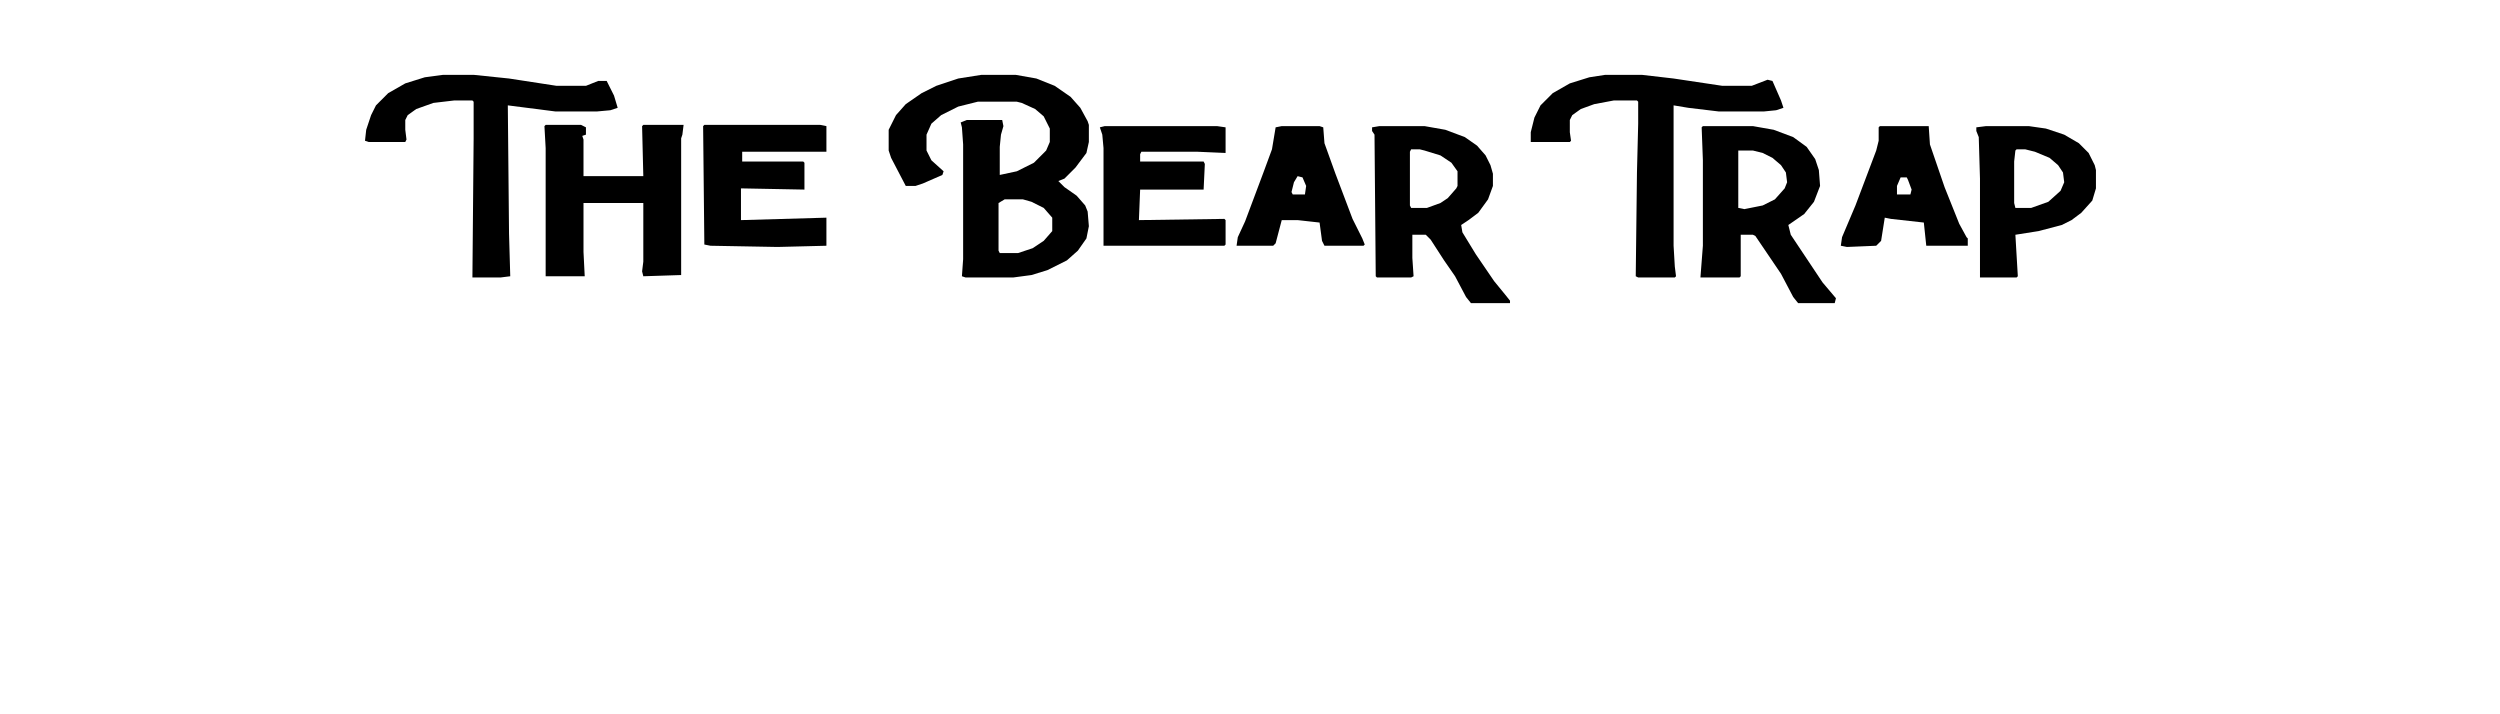
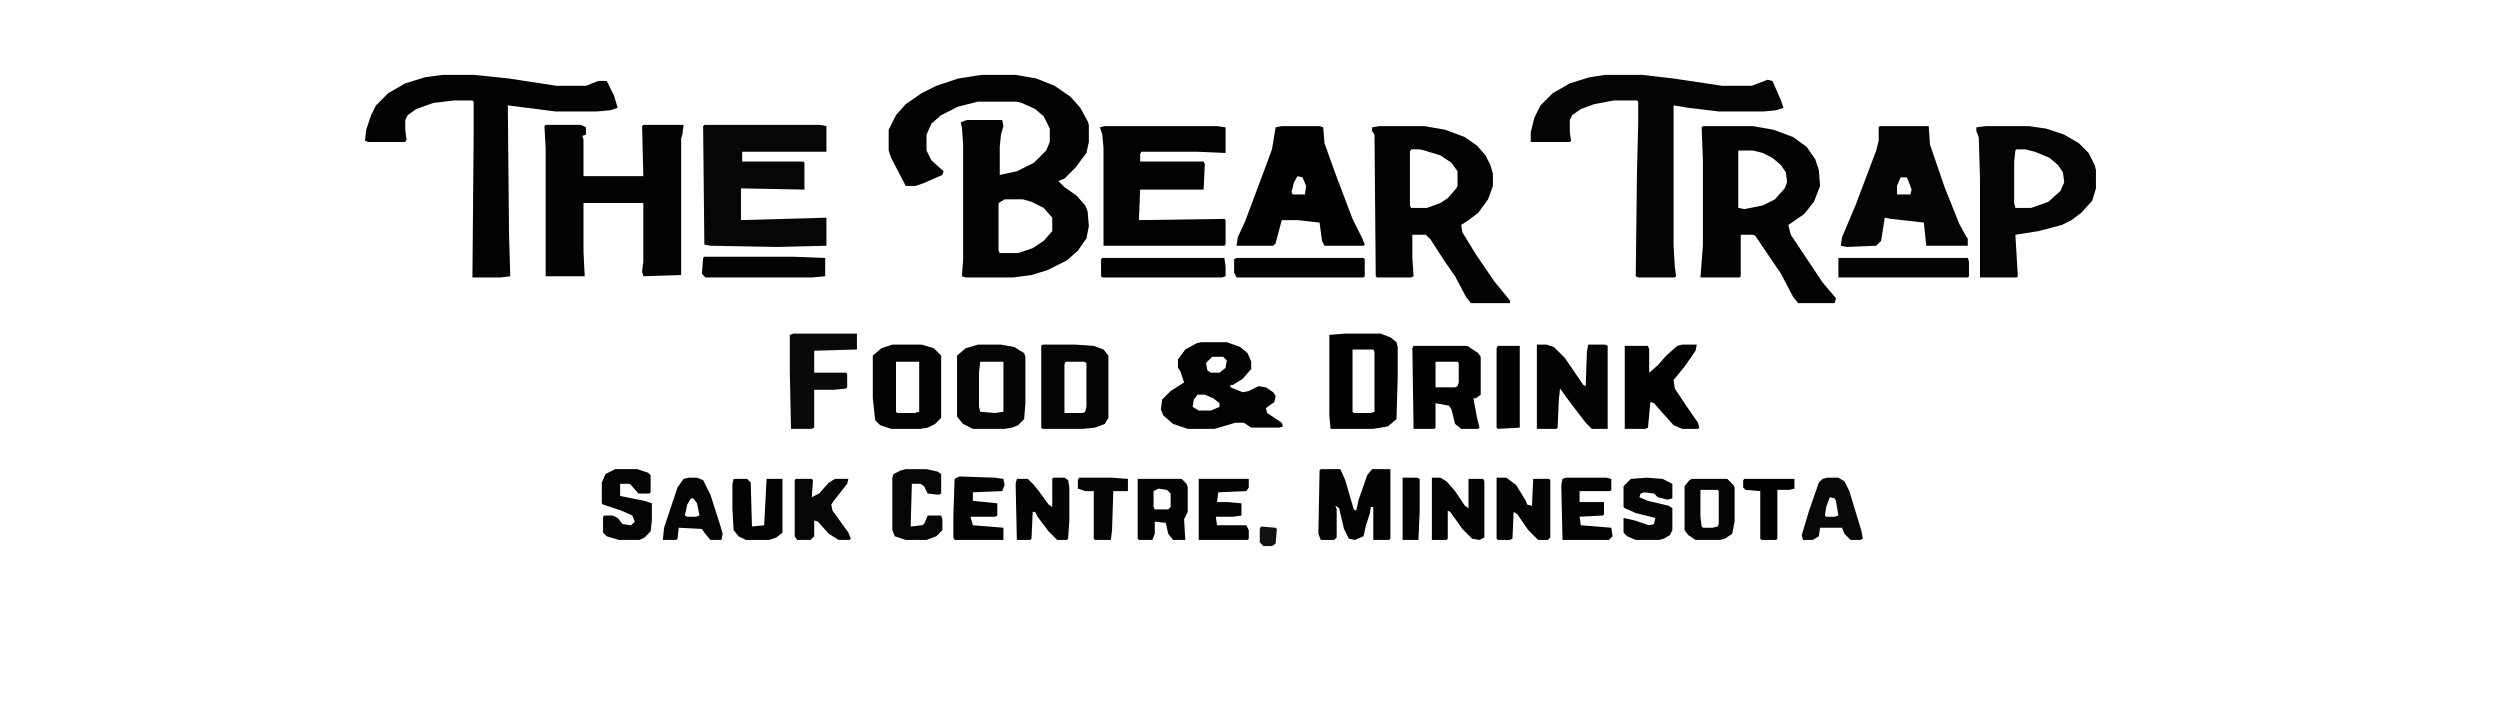
<svg xmlns="http://www.w3.org/2000/svg" version="1.1" viewBox="0 0 2048 584" width="1128" height="322">
-   <path transform="translate(804,61)" d="m0 0h28l17 3 15 6 13 9 8 9 6 11 1 3v14l-2 9-9 12-9 9-5 2 5 5 10 7 7 8 2 5 1 12-2 10-7 10-9 8-16 8-13 4-15 2h-39l-3-1 1-14v-94l-1-14-1-4 5-2h29l1 5-2 7-1 10v23l14-3 14-7 10-10 3-7v-11l-5-10-7-6-11-5-4-1h-32l-16 4-14 7-8 7-4 9v13l4 8 10 9-1 3-16 7-6 2h-8l-12-23-2-6v-17l6-12 8-9 13-9 12-6 18-6zm19 102-5 3v39l1 2h15l12-4 9-6 7-8v-11l-7-8-10-5-7-2z" fill="#000000" />
-   <path transform="translate(1315,61)" d="m0 0h30l26 3 40 6h24l13-5 4 1 7 16 2 6-6 2-10 1h-37l-25-3-12-2v115l1 17 1 8-1 1h-30l-2-1 1-85 1-40v-18l-1-1h-19l-16 3-11 4-7 5-2 4v10l1 7-1 1h-32v-8l3-12 5-10 10-10 14-8 16-5z" fill="#000000" />
-   <path transform="translate(363,61)" d="m0 0h25l29 3 39 6h24l10-4h7l6 12 3 10-6 2-11 1h-34l-39-5 1 105 1 35-8 1h-23l1-114v-30l-1-1h-15l-17 2-14 5-7 5-2 4v8l1 8-1 2h-30l-3-1 1-9 4-12 4-8 10-10 14-8 16-5z" fill="#000000" />
-   <path transform="translate(1130,103)" d="m0 0h37l17 3 16 6 10 7 7 8 4 8 2 7v10l-4 11-8 11-8 6-6 4 1 6 11 18 15 22 9 11 4 5v2h-32l-4-5-9-17-9-13-11-17-4-4h-11v19l1 15-2 1h-28l-1-1-1-116-2-3v-3zm26 19-1 2v44l1 2h13l11-4 6-4 7-8 1-2v-12l-5-7-9-6-13-4-4-1z" fill="#000000" />
-   <path transform="translate(1395,103)" d="m0 0h41l17 3 16 6 11 8 7 10 3 9 1 13-5 13-8 10-13 9 2 8 26 39 11 13-1 4h-30l-4-5-10-19-21-31-2-1h-10v34l-1 1h-32l2-26v-70l-1-27zm29 20v47l5 1 15-3 10-5 8-9 2-5-1-8-4-6-7-6-8-4-8-2z" fill="#000000" />
-   <path transform="translate(447,102)" d="m0 0h29l4 2v6l-3 1 1 3v30h49l-1-41 1-1h33l-1 8-1 3v112l-31 1-1-4 1-8v-48h-49v40l1 20h-32v-105l-1-18z" fill="#000000" />
-   <path transform="translate(577,102)" d="m0 0h95l5 1v21h-69v8h50l1 1v22l-52-1v26l70-2v23l-40 1-55-1-5-1-1-97z" fill="#000000" />
-   <path transform="translate(905,103)" d="m0 0h92l7 1v21l-23-1h-46l-1 2v6h52l1 2-1 21h-52l-1 25 70-1 1 1v20l-1 1h-99v-80l-1-11-2-6z" fill="#000000" />
-   <path transform="translate(1627,103)" d="m0 0h35l14 2 15 5 12 7 8 8 5 10 1 4v15l-3 10-9 10-8 6-8 4-19 5-19 3 2 34-1 1h-30v-81l-1-34-2-5v-3zm25 19-1 1-1 9v34l1 4h13l14-5 10-9 3-7-1-8-4-6-7-6-12-5-8-2z" fill="#000000" />
-   <path transform="translate(1540,103)" d="m0 0h40l1 15 12 35 12 30 6 11 1 1v6h-34l-2-19-27-3-5-1-3 19-4 4-24 1-5-1 1-7 11-26 17-45 2-8v-11zm17 42-3 7v7h11l1-4-3-8-1-2z" fill="#000000" />
-   <path transform="translate(1050,103)" d="m0 0h31l3 1 1 13 9 25 14 37 8 16 2 5-1 1h-32l-2-4-2-15-18-2h-13l-5 19-2 2h-30l1-7 6-13 15-40 7-19 3-18zm13 41-3 5-2 8 1 2h10l1-7-3-7z" fill="#000000" />
+   <path transform="translate(804,61)" d="m0 0h28l17 3 15 6 13 9 8 9 6 11 1 3v14l-2 9-9 12-9 9-5 2 5 5 10 7 7 8 2 5 1 12-2 10-7 10-9 8-16 8-13 4-15 2h-39l-3-1 1-14v-94l-1-14-1-4 5-2h29l1 5-2 7-1 10v23l14-3 14-7 10-10 3-7v-11l-5-10-7-6-11-5-4-1h-32l-16 4-14 7-8 7-4 9v13l4 8 10 9-1 3-16 7-6 2h-8l-12-23-2-6v-17l6-12 8-9 13-9 12-6 18-6zm19 102-5 3v39l1 2h15l12-4 9-6 7-8v-11l-7-8-10-5-7-2z" fill="#030202" />
+   <path transform="translate(1315,61)" d="m0 0h30l26 3 40 6h24l13-5 4 1 7 16 2 6-6 2-10 1h-37l-25-3-12-2v115l1 17 1 8-1 1h-30l-2-1 1-85 1-40v-18l-1-1h-19l-16 3-11 4-7 5-2 4v10l1 7-1 1h-32v-8l3-12 5-10 10-10 14-8 16-5z" fill="#050404" />
+   <path transform="translate(363,61)" d="m0 0h25l29 3 39 6h24l10-4h7l6 12 3 10-6 2-11 1h-34l-39-5 1 105 1 35-8 1h-23l1-114v-30l-1-1h-15l-17 2-14 5-7 5-2 4v8l1 8-1 2h-30l-3-1 1-9 4-12 4-8 10-10 14-8 16-5z" fill="#030202" />
+   <path transform="translate(1130,103)" d="m0 0h37l17 3 16 6 10 7 7 8 4 8 2 7v10l-4 11-8 11-8 6-6 4 1 6 11 18 15 22 9 11 4 5v2h-32l-4-5-9-17-9-13-11-17-4-4h-11v19l1 15-2 1h-28l-1-1-1-116-2-3v-3zm26 19-1 2v44l1 2h13l11-4 6-4 7-8 1-2v-12l-5-7-9-6-13-4-4-1z" fill="#030202" />
+   <path transform="translate(1395,103)" d="m0 0h41l17 3 16 6 11 8 7 10 3 9 1 13-5 13-8 10-13 9 2 8 26 39 11 13-1 4h-30l-4-5-10-19-21-31-2-1h-10v34l-1 1h-32l2-26v-70l-1-27zm29 20v47l5 1 15-3 10-5 8-9 2-5-1-8-4-6-7-6-8-4-8-2z" fill="#040303" />
+   <path transform="translate(447,102)" d="m0 0h29l4 2v6l-3 1 1 3v30h49l-1-41 1-1h33l-1 8-1 3v112l-31 1-1-4 1-8v-48h-49v40l1 20h-32v-105l-1-18z" fill="#040303" />
+   <path transform="translate(577,102)" d="m0 0h95l5 1v21h-69v8h50l1 1v22l-52-1v26l70-2v23l-40 1-55-1-5-1-1-97z" fill="#070606" />
+   <path transform="translate(905,103)" d="m0 0h92l7 1v21l-23-1h-46l-1 2v6h52l1 2-1 21h-52l-1 25 70-1 1 1v20l-1 1h-99v-80l-1-11-2-6z" fill="#030202" />
+   <path transform="translate(1627,103)" d="m0 0h35l14 2 15 5 12 7 8 8 5 10 1 4v15l-3 10-9 10-8 6-8 4-19 5-19 3 2 34-1 1h-30v-81l-1-34-2-5v-3zm25 19-1 1-1 9v34l1 4h13l14-5 10-9 3-7-1-8-4-6-7-6-12-5-8-2z" fill="#050404" />
+   <path transform="translate(1540,103)" d="m0 0h40l1 15 12 35 12 30 6 11 1 1v6h-34l-2-19-27-3-5-1-3 19-4 4-24 1-5-1 1-7 11-26 17-45 2-8v-11zm17 42-3 7v7h11l1-4-3-8-1-2z" fill="#050404" />
+   <path transform="translate(1050,103)" d="m0 0h31l3 1 1 13 9 25 14 37 8 16 2 5-1 1h-32l-2-4-2-15-18-2h-13l-5 19-2 2h-30l1-7 6-13 15-40 7-19 3-18zm13 41-3 5-2 8 1 2h10l1-7-3-7z" fill="#020101" />
+   <path transform="translate(984,280)" d="m0 0h21l11 4 6 5 3 7v6l-7 8-8 5h-2v2l10 4 5-1 8-4 6 1 6 4 2 3-1 5-7 5 1 4 12 8 1 3-3 1h-23l-6-4h-7l-17 5h-22l-12-4-8-7-2-5 1-8 7-7 11-7-3-9-2-3v-7l6-8 9-5zm9 12-5 5 1 6 3 2h7l5-4 1-6-3-3zm-12 31-3 4-1 6 5 3h10l7-3v-3l-5-4-7-3z" fill="#030202" />
+   <path transform="translate(1102,273)" d="m0 0h29l8 3 5 4 1 4v25l-1 34-7 6-12 2h-35l-1-11v-66zm6 13v51l1 1h14l3-1v-49l-1-2z" fill="#020101" />
+   <path transform="translate(1259,282)" d="m0 0h8l6 2 9 9 15 22 2 1 1-28 1-6h14l2 1v68h-13l-5-5-13-17-8-11-1 9-1 23-1 1h-16z" fill="#030202" />
+   <path transform="translate(854,282)" d="m0 0h27l15 1 8 3 4 5v51l-3 5-8 3-10 1h-33l-1-1v-67zm19 14-1 2v40h15l2-1 1-4v-36l-2-1z" fill="#050404" />
+   <path transform="translate(1158,283)" d="m0 0h44l9 6 2 3v31l-4 3h-2l3 16 2 8-1 1h-14l-5-4-3-12-2-3-11-2v20l-1 1h-17l-1-66zm18 13v21h16l2-1 1-3v-16l-1-1z" fill="#020101" />
+   <path transform="translate(731,282)" d="m0 0h24l10 3 6 6v51l-5 5-6 3-6 1h-24l-9-3-4-4-2-18v-35l7-6zm3 14v41l1 1h14l4-1v-41z" fill="#030202" />
+   <path transform="translate(1378,282)" d="m0 0h12l-1 5-9 13-9 11 1 7 10 15 9 13 1 4-1 1h-13l-7-3-9-10-7-8-3-1-2 21-2 1h-17v-68h19l1 3v19l7-6 7-8 9-8z" fill="#020101" />
+   <path transform="translate(801,282)" d="m0 0h19l11 2 8 5 1 3v38l-1 13-5 5-5 2-6 1h-26l-8-4-5-6v-50l7-6zm2 14-1 9v28l1 4 12 1 7-1v-41z" fill="#050404" />
+   <path transform="translate(1082,384)" d="m0 0h16l4 9 7 24 2 1 2-9 7-20 4-5h15v57l-1 1h-13v-27h-2l-1 6-3 9-2 9-7 3-5-1-4-8-4-17-3-2 1 3v23l-2 2h-11l-2-5 1-52z" fill="#040303" />
+   <path transform="translate(650,273)" d="m0 0h52v13l-35 1v18h26l1 1v11l-1 1-10 1h-16v31l-2 1h-17l-1-47v-30z" fill="#0A0909" />
+   <path transform="translate(1506,211)" d="m0 0h106l1 3v12l-1 1h-106z" fill="#040303" />
+   <path transform="translate(1013,211)" d="m0 0h104l1 1v14l-1 1h-104l-2-4v-11z" fill="#020101" />
+   <path transform="translate(504,384)" d="m0 0h18l9 3 2 2v14l-1 1h-9l-7-8h-8v10l20 4 6 2v14l-1 9-5 5-4 2h-17l-10-3-3-3v-13l1-1h7l4 2 4 5 7 1 3-3-2-5-9-4-15-5-1-1v-17l3-7z" fill="#050404" />
+   <path transform="translate(1226,391)" d="m0 0h8l8 6 8 13 1 3 4 1 1-22h13l1 1v47l-2 2h-8l-8-8-9-13-3-2-1 22-2 1h-10l-1-1z" fill="#040303" />
+   <path transform="translate(577,210)" d="m0 0h73l26 1v15l-11 1h-87l-3-3 1-13z" fill="#040303" />
+   <path transform="translate(863,391)" d="m0 0h9l3 2 1 6v27l-1 15-1 1h-8l-7-7-9-12-2-4h-2l-1 22-1 1h-11l-1-46 1-4h9l5 5 4 5 8 11 3 2v-23z" fill="#040303" />
+   <path transform="translate(1173,391)" d="m0 0h7l5 3 7 8 8 12 3 2v-24h12l1 2v46l-4 2-6-1-8-8-10-14-2-1v23l-1 1h-12z" fill="#030202" />
+   <path transform="translate(903,211)" d="m0 0h100l1 7v8l-3 1h-98l-1-1v-14z" fill="#020101" />
+   <path transform="translate(932,392)" d="m0 0h36l4 4 1 3v20l-3 6 1 17h-10l-4-5-2-9-9-1v10l-2 5h-11l-1-1zm17 8-4 2v13l1 2h11l2-2v-11l-3-3z" fill="#040303" />
+   <path transform="translate(742,384)" d="m0 0h17l9 2 3 2v16l-2 1-9-1-3-6-3-2h-7l-1 35 9-1 2-1 3-7h11l1 3v9l-5 5-8 3h-17l-9-3-2-5v-43l1-3 6-3z" fill="#070606" />
+   <path transform="translate(652,392)" d="m0 0h13l1 1-1 14 6-3 8-9 5-3h11l-1 4-11 14-2 3 1 5 13 18 2 5-1 1h-9l-8-5-9-10-3-1v13l-3 3h-11l-2-3v-46z" fill="#070606" />
+   <path transform="translate(786,390)" d="m0 0 29 1 7 1 1 5-2 5-24 1v7l20 2v10l-2 1h-20l2 7 25 2v10h-40l-1-2v-18l1-30z" fill="#040303" />
+   <path transform="translate(1349,391)" d="m0 0 13 1 8 4v12l-4 1-8-2-3-3-8-1-3 1-1 3 7 3 17 4 3 2v18l-2 4-5 3-4 1h-19l-7-3-3-3v-12l9 2 12 4 4-1 1-5-16-4-9-4-1-1v-17l6-6z" fill="#060505" />
+   <path transform="translate(982,392)" d="m0 0h41v7l-2 3-23 1-1 8h9l11 1v10l-7 1h-14l1 7h24l2 4v7l-1 1h-40z" fill="#040303" />
+   <path transform="translate(1283,391)" d="m0 0h33l4 1v9l-1 1h-25v9h20v10l-1 1-19 1 1 7 25 2 1 7-3 3h-38l-1-45 1-5z" fill="#030202" />
+   <path transform="translate(1386,392)" d="m0 0h29l5 5 1 2v28l-2 10-6 4-4 1h-20l-6-4-3-4v-36l4-5zm7 9v22l1 8 1 1h8l4-1 1-2v-27l-1-1z" fill="#050404" />
+   <path transform="translate(601,392)" d="m0 0h11l3 3 1 36 10-1 2-38h13v44l-5 4-6 2h-19l-6-3-4-5-1-17v-21z" fill="#030202" />
+   <path transform="translate(1497,391)" d="m0 0h9l5 3 4 8 10 33 1 6-2 1h-8l-5-5-2-5h-18l-1 7-5 3h-8l-1-4 6-20 8-23 3-3zm2 16-3 8-1 7 1 1h7l3-1-2-12-1-2z" fill="#090808" />
+   <path transform="translate(564,391)" d="m0 0h7l5 2 6 12 8 25 2 7-1 5h-9l-5-6-2-3-19-1-1 9-1 1h-11l1-10 11-33 5-7zm2 17-3 5-2 9 2 1h7l3-1-2-10-3-4z" fill="#060505" />
+   <path transform="translate(1227,283)" d="m0 0h18v67l-18 1-1-1v-65z" fill="#020101" />
+   <path transform="translate(884,391)" d="m0 0h27l13 1v10h-12l-1 32-1 8h-13l-1-1v-39h-7l-6-2v-7z" fill="#060505" />
+   <path transform="translate(1429,392)" d="m0 0h41v8l-4 1h-10v40l-1 1h-12l-1-1v-39l-12-1-2-2v-6z" fill="#020101" />
+   <path transform="translate(1149,391)" d="m0 0h12l2 1v26l-1 24h-13z" fill="#030202" />
+   <path transform="translate(1033,431)" d="m0 0 12 1 1 1-1 12-3 2h-7l-3-3v-11z" fill="#121111" />
</svg>
